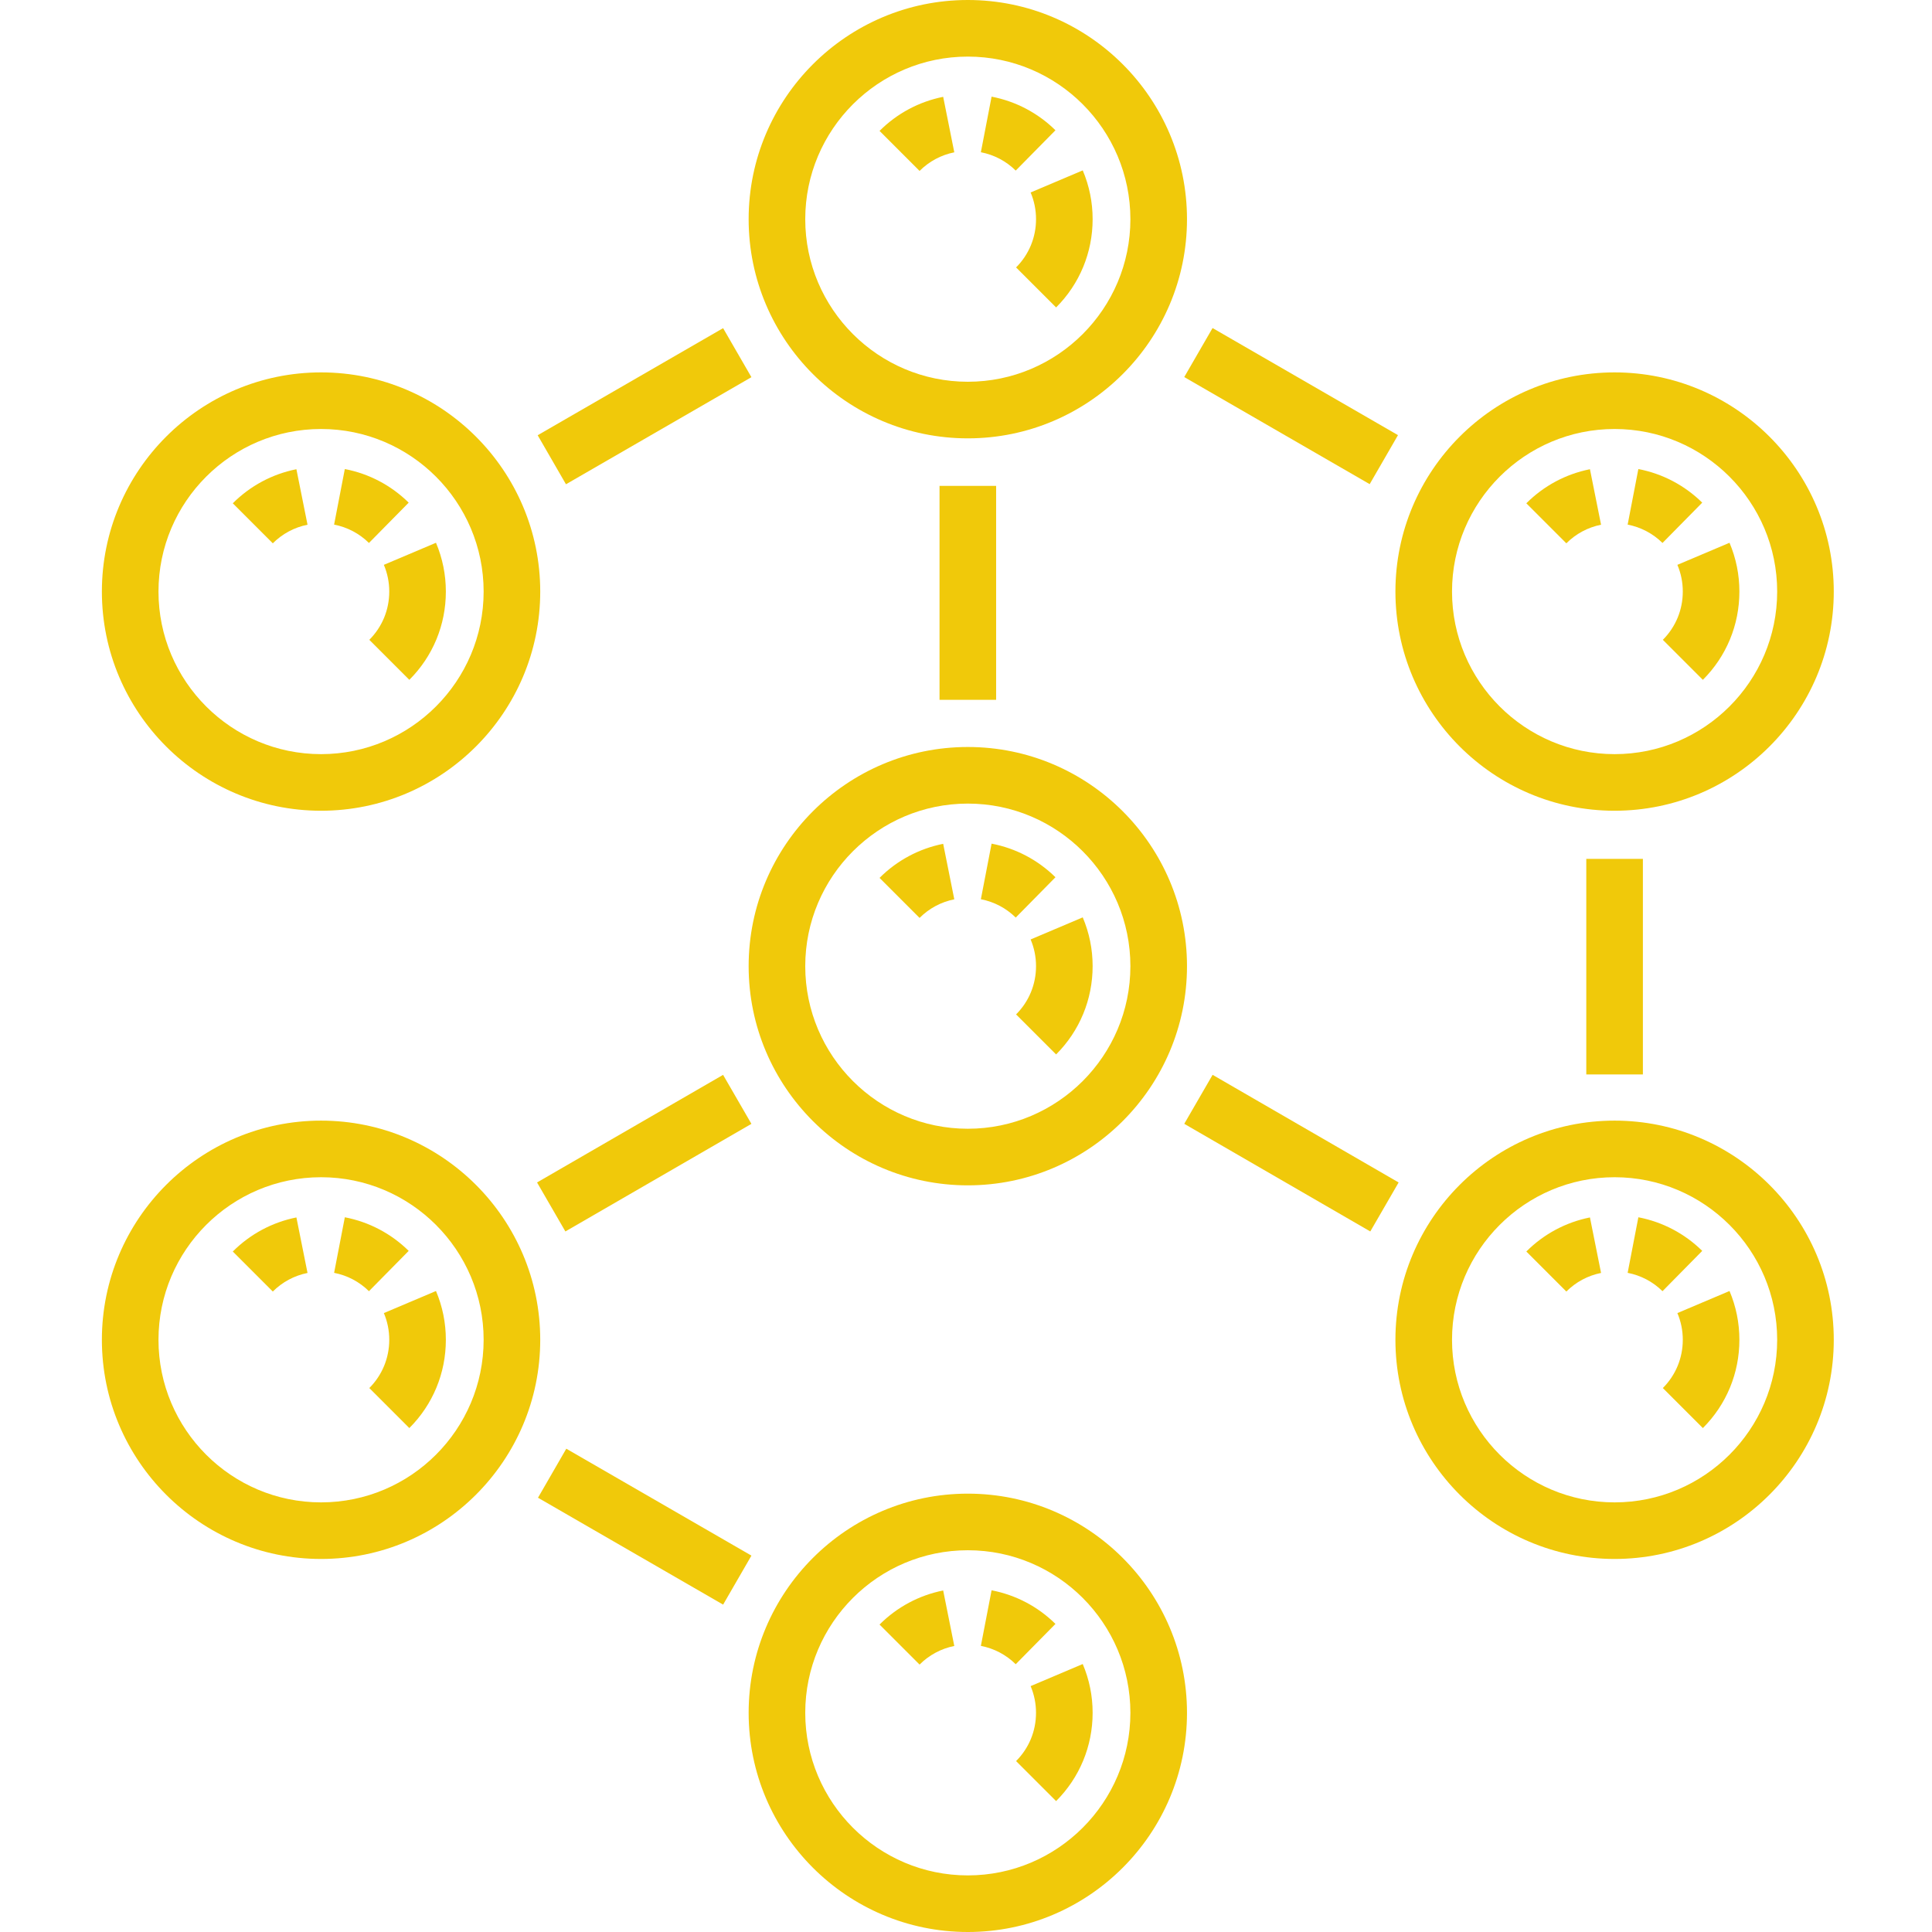
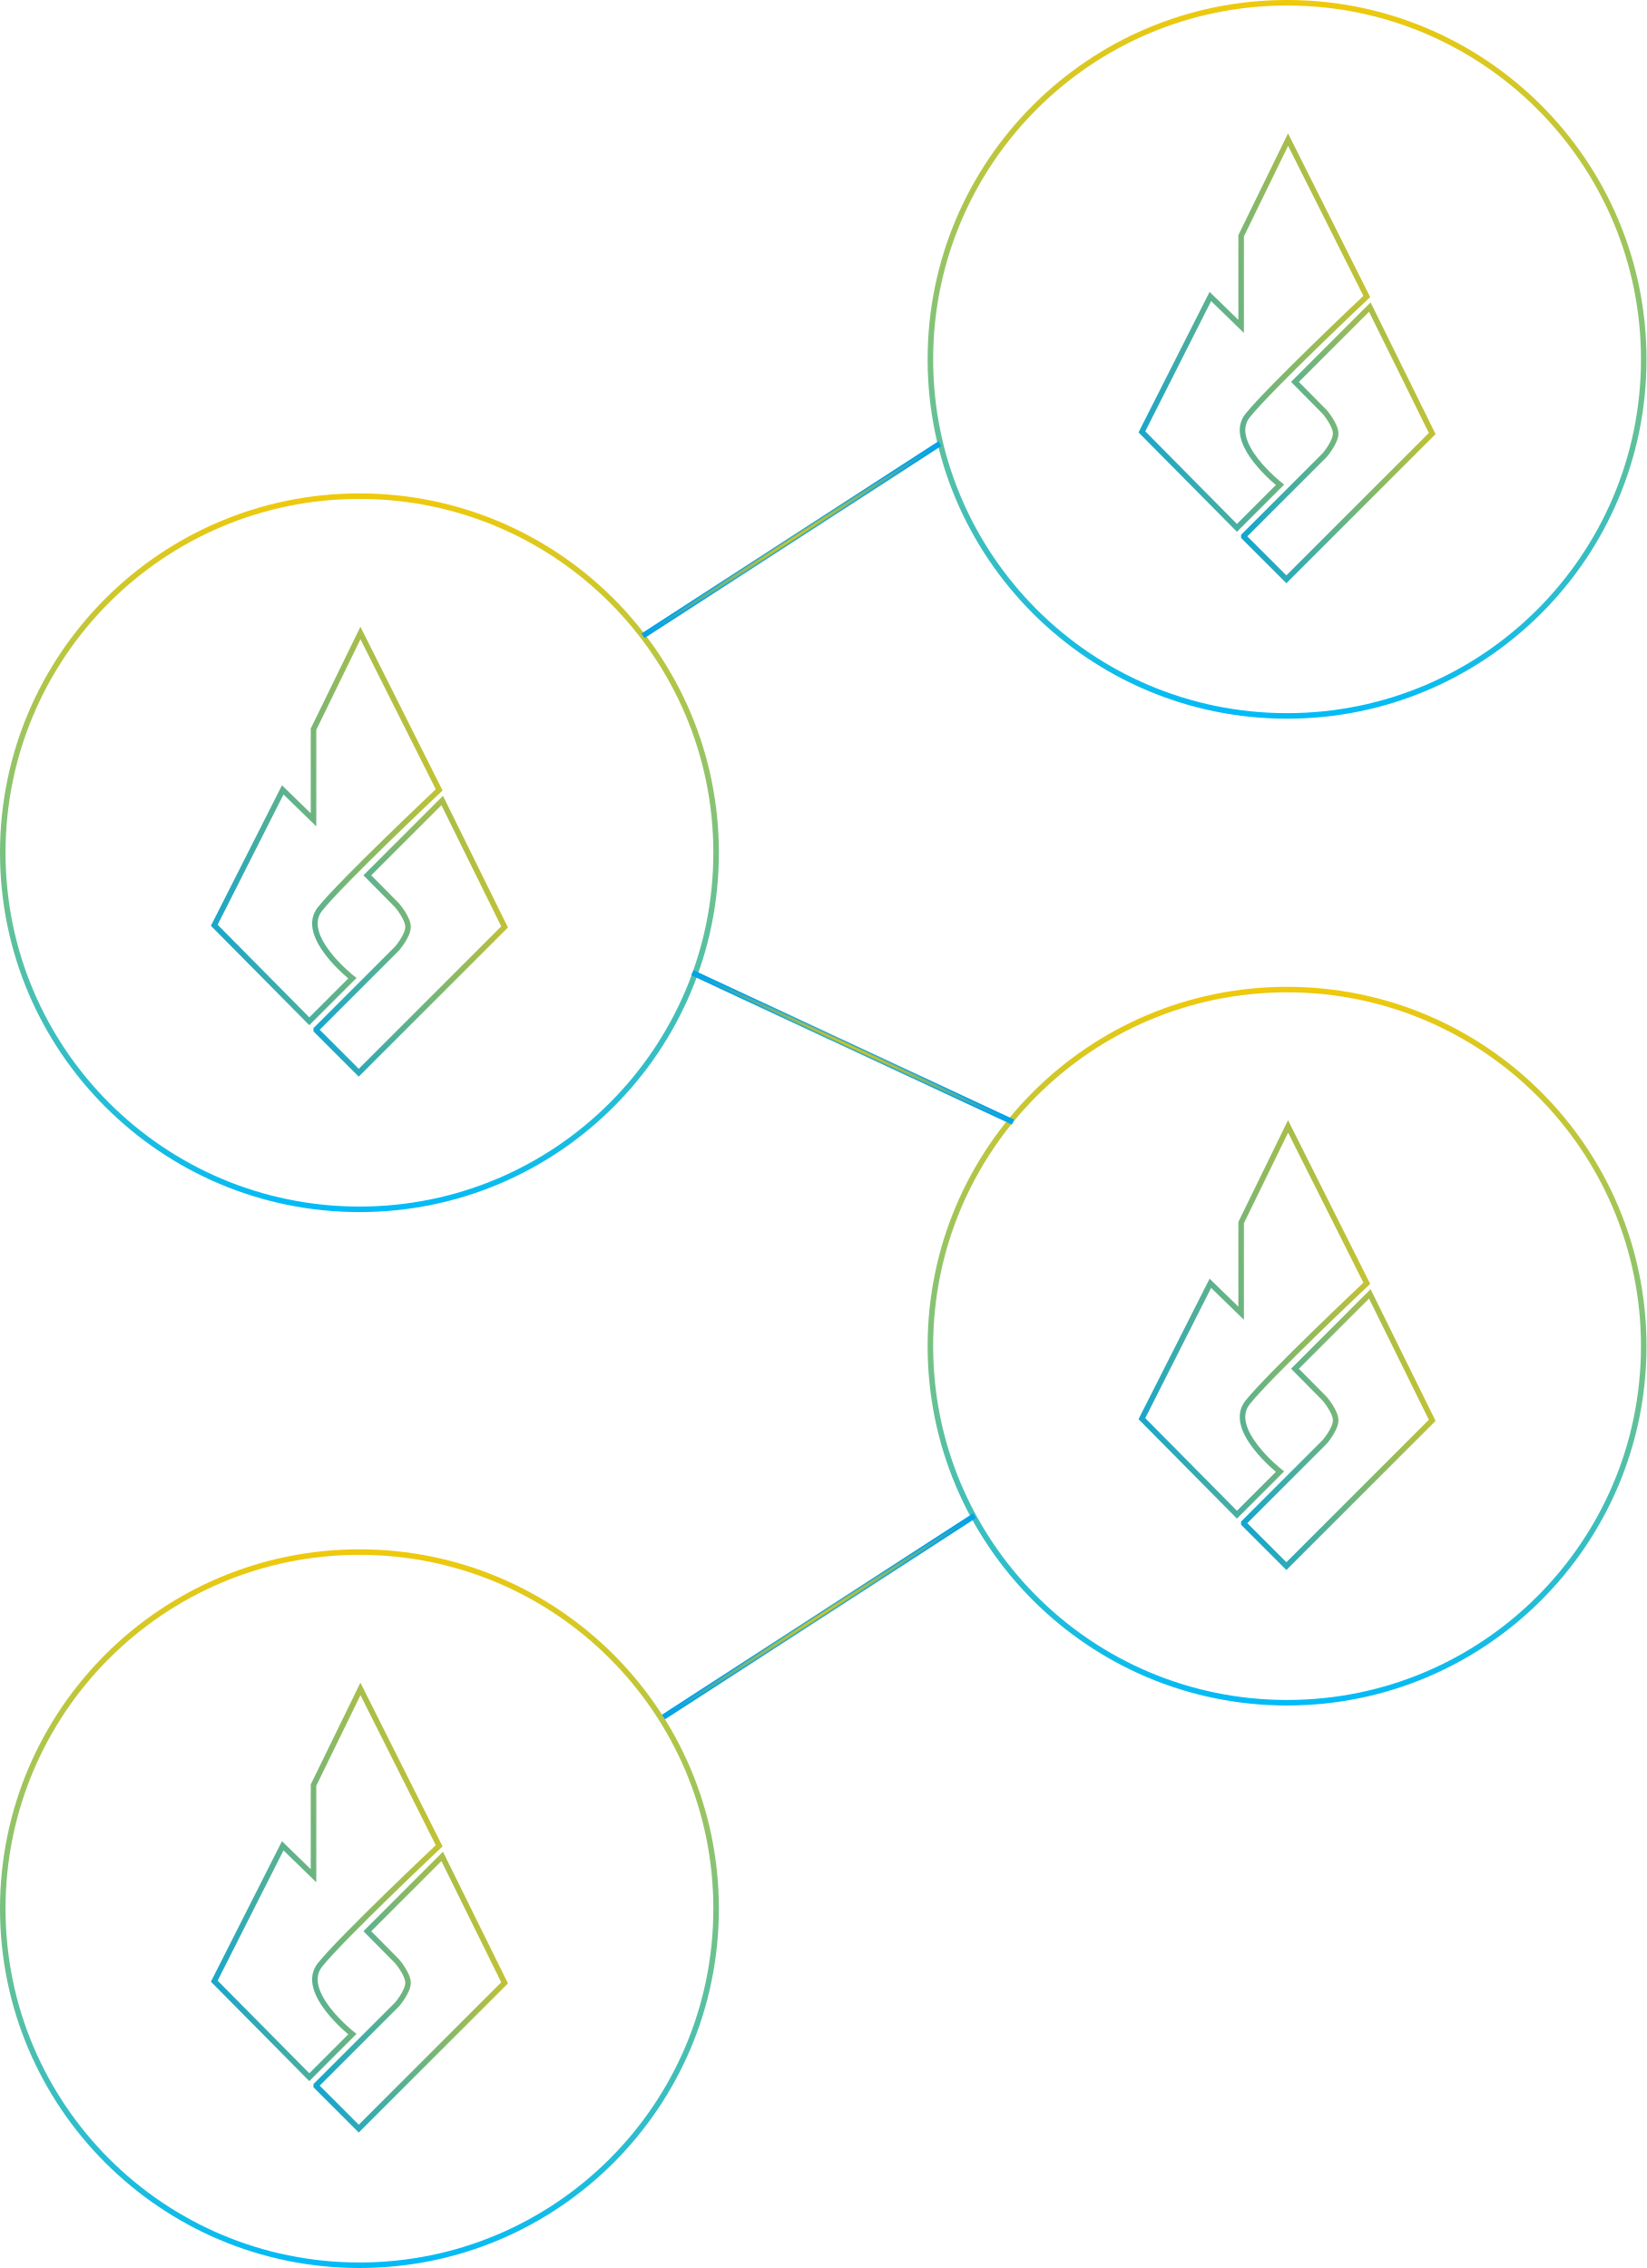
- <svg xmlns="http://www.w3.org/2000/svg" width="512" height="512" viewBox="0 0 512 512" fill="none">
-   <path d="M142.574 396.914L150.074 383.922L199.137 412.254L191.633 425.242L142.574 396.914Z" fill="#F0C90A" />
-   <path d="M142.488 115.344L191.629 86.965L199.133 99.957L149.988 128.336L142.488 115.344Z" fill="#F0C90A" />
-   <path d="M313.836 99.926L321.34 86.934L370.48 115.316L362.98 128.305L313.836 99.926Z" fill="#F0C90A" />
-   <path d="M420.383 227.609H435.383V284.738H420.383V227.609Z" fill="#F0C90A" />
-   <path d="M256.484 395.832C224.457 395.832 198.398 421.891 198.398 453.914C198.398 485.945 224.457 512 256.484 512C288.512 512 314.566 485.945 314.566 453.914C314.566 421.891 288.512 395.832 256.484 395.832V395.832ZM256.484 497C232.727 497 213.398 477.672 213.398 453.914C213.398 430.16 232.727 410.832 256.484 410.832C280.242 410.832 299.566 430.16 299.566 453.914C299.566 477.672 280.242 497 256.484 497V497Z" fill="#F0C90A" />
-   <path d="M256.484 116.168C288.512 116.168 314.566 90.109 314.566 58.086C314.566 26.055 288.512 0 256.484 0C224.457 0 198.398 26.055 198.398 58.086C198.398 90.109 224.457 116.168 256.484 116.168V116.168ZM256.484 15C280.242 15 299.566 34.328 299.566 58.086C299.566 81.84 280.242 101.168 256.484 101.168C232.727 101.168 213.398 81.84 213.398 58.086C213.398 34.328 232.727 15 256.484 15V15Z" fill="#F0C90A" />
-   <path d="M256.484 314.129C288.512 314.129 314.566 288.074 314.566 256.047C314.566 224.02 288.512 197.961 256.484 197.961C224.457 197.961 198.398 224.02 198.398 256.047C198.398 288.074 224.457 314.129 256.484 314.129V314.129ZM256.484 212.961C280.242 212.961 299.566 232.289 299.566 256.043C299.566 279.801 280.242 299.129 256.484 299.129C232.727 299.129 213.398 279.801 213.398 256.043C213.398 232.289 232.727 212.961 256.484 212.961V212.961Z" fill="#F0C90A" />
-   <path d="M427.883 214.855C459.91 214.855 485.969 188.801 485.969 156.77C485.969 124.742 459.91 98.688 427.883 98.688C395.855 98.688 369.801 124.742 369.801 156.77C369.801 188.801 395.855 214.855 427.883 214.855V214.855ZM427.883 113.688C451.641 113.688 470.969 133.016 470.969 156.77C470.969 180.527 451.641 199.855 427.883 199.855C404.129 199.855 384.801 180.527 384.801 156.77C384.801 133.016 404.129 113.688 427.883 113.688V113.688Z" fill="#F0C90A" />
-   <path d="M427.883 296.977C395.855 296.977 369.801 323.031 369.801 355.059C369.801 387.086 395.855 413.141 427.883 413.141C459.91 413.141 485.969 387.086 485.969 355.059C485.969 323.031 459.91 296.977 427.883 296.977V296.977ZM427.883 398.145C404.129 398.145 384.801 378.816 384.801 355.059C384.801 331.305 404.129 311.977 427.883 311.977C451.641 311.977 470.969 331.305 470.969 355.059C470.969 378.816 451.641 398.145 427.883 398.145V398.145Z" fill="#F0C90A" />
-   <path d="M85.086 214.855C117.109 214.855 143.168 188.801 143.168 156.77C143.168 124.742 117.109 98.688 85.086 98.688C53.055 98.688 27 124.742 27 156.77C27 188.801 53.055 214.855 85.086 214.855ZM85.086 113.688C108.84 113.688 128.168 133.016 128.168 156.77C128.168 180.527 108.84 199.855 85.086 199.855C61.328 199.855 42 180.527 42 156.77C42 133.016 61.328 113.688 85.086 113.688Z" fill="#F0C90A" />
-   <path d="M85.086 296.977C53.055 296.977 27 323.031 27 355.059C27 387.086 53.055 413.141 85.086 413.141C117.109 413.141 143.168 387.086 143.168 355.059C143.168 323.031 117.109 296.977 85.086 296.977V296.977ZM85.086 398.145C61.328 398.145 42 378.816 42 355.059C42 331.305 61.328 311.977 85.086 311.977C108.84 311.977 128.168 331.305 128.168 355.059C128.168 378.816 108.84 398.145 85.086 398.145V398.145Z" fill="#F0C90A" />
-   <path d="M248.984 128.762H263.984V185.461H248.984V128.762Z" fill="#F0C90A" />
-   <path d="M142.324 313.363L191.625 284.848L199.133 297.832L149.832 326.348L142.324 313.363Z" fill="#F0C90A" />
-   <path d="M313.84 297.824L321.352 284.84L370.652 313.363L363.141 326.348L313.84 297.824Z" fill="#F0C90A" />
-   <path d="M279.879 477.309L269.27 466.703C272.68 463.297 274.555 458.754 274.555 453.914C274.555 451.461 274.074 449.078 273.125 446.836L286.938 440.984C288.676 445.09 289.559 449.438 289.559 453.914C289.555 462.762 286.117 471.066 279.879 477.309V477.309ZM243.695 441.129L233.09 430.523C237.715 425.898 243.547 422.773 249.953 421.492L252.898 436.199C249.402 436.898 246.223 438.605 243.695 441.129V441.129ZM269.176 441.035C266.637 438.531 263.441 436.848 259.941 436.176L262.781 421.445C269.199 422.684 275.051 425.762 279.707 430.355L269.176 441.035Z" fill="#F0C90A" />
-   <path d="M279.879 81.477L269.273 70.871C272.68 67.465 274.559 62.922 274.559 58.086C274.559 55.629 274.074 53.246 273.125 51.004L286.938 45.152C288.676 49.258 289.559 53.609 289.559 58.086C289.555 66.93 286.117 75.234 279.879 81.477V81.477ZM243.695 45.297L233.09 34.691C237.715 30.066 243.547 26.941 249.953 25.66L252.898 40.367C249.402 41.066 246.223 42.77 243.695 45.297ZM269.18 45.203C266.637 42.699 263.441 41.016 259.941 40.344L262.781 25.613C269.195 26.848 275.051 29.93 279.707 34.52L269.18 45.203Z" fill="#F0C90A" />
-   <path d="M279.879 279.438L269.27 268.832C272.68 265.422 274.559 260.883 274.559 256.043C274.559 253.59 274.074 251.207 273.125 248.965L286.938 243.113C288.676 247.219 289.559 251.566 289.559 256.043C289.555 264.887 286.117 273.195 279.879 279.438V279.438ZM243.695 243.258L233.09 232.652C237.715 228.027 243.547 224.902 249.953 223.621L252.898 238.328C249.402 239.027 246.223 240.73 243.695 243.258ZM269.18 243.164C266.637 240.66 263.441 238.977 259.941 238.305L262.781 223.574C269.195 224.809 275.051 227.891 279.707 232.48L269.18 243.164Z" fill="#F0C90A" />
-   <path d="M451.277 180.164L440.672 169.559C444.078 166.152 445.957 161.609 445.957 156.77C445.957 154.316 445.477 151.934 444.523 149.688L458.34 143.84C460.074 147.945 460.957 152.297 460.957 156.77C460.957 165.617 457.52 173.926 451.277 180.164V180.164ZM415.098 143.984L404.492 133.379C409.117 128.754 414.949 125.629 421.352 124.348L424.297 139.055C420.805 139.754 417.621 141.457 415.098 143.984ZM440.578 143.891C438.035 141.387 434.844 139.703 431.344 139.027L434.18 124.301C440.598 125.535 446.449 128.617 451.109 133.207L440.578 143.891Z" fill="#F0C90A" />
-   <path d="M451.277 378.453L440.672 367.848C444.078 364.438 445.957 359.898 445.957 355.059C445.957 352.602 445.477 350.223 444.523 347.98L458.34 342.129C460.074 346.23 460.957 350.582 460.957 355.059C460.957 363.902 457.52 372.211 451.277 378.453V378.453ZM415.098 342.27L404.492 331.664C409.117 327.039 414.949 323.914 421.352 322.633L424.297 337.344C420.805 338.043 417.621 339.746 415.098 342.27ZM440.578 342.18C438.035 339.672 434.844 337.992 431.344 337.316L434.184 322.59C440.598 323.824 446.453 326.906 451.109 331.496L440.578 342.18Z" fill="#F0C90A" />
-   <path d="M108.477 180.164L97.871 169.559C101.281 166.152 103.156 161.609 103.156 156.77C103.156 154.316 102.676 151.934 101.727 149.688L115.539 143.84C117.277 147.945 118.156 152.297 118.156 156.77C118.156 165.617 114.719 173.926 108.477 180.164ZM72.297 143.984L61.691 133.379C66.316 128.754 72.148 125.629 78.551 124.348L81.496 139.055C78.004 139.754 74.82 141.457 72.297 143.984ZM97.777 143.891C95.234 141.387 92.039 139.703 88.539 139.027L91.379 124.301C97.797 125.535 103.648 128.617 108.309 133.207L97.777 143.891Z" fill="#F0C90A" />
-   <path d="M108.477 378.453L97.871 367.848C101.277 364.438 103.156 359.898 103.156 355.059C103.156 352.602 102.676 350.223 101.727 347.98L115.539 342.129C117.277 346.23 118.156 350.582 118.156 355.059C118.156 363.902 114.719 372.211 108.477 378.453ZM72.297 342.27L61.691 331.664C66.316 327.039 72.148 323.914 78.551 322.633L81.496 337.344C78.004 338.043 74.82 339.746 72.297 342.27ZM97.777 342.18C95.234 339.672 92.043 337.992 88.543 337.316L91.383 322.59C97.797 323.824 103.652 326.906 108.309 331.496L97.777 342.18Z" fill="#F0C90A" />
+ <svg xmlns="http://www.w3.org/2000/svg" width="1191" height="1641" viewBox="0 0 1191 1641" fill="none">
+   <path d="M204.519 571.517L155 669.46L223.743 738.933L254.89 707.786C254.89 707.786 215.956 677.247 231.408 657.78C246.86 638.313 317.671 571.517 317.671 571.517L260.73 458L226.784 527.594V593.174L204.519 571.517Z" stroke="url(#paint0_linear)" stroke-width="4" />
+   <path d="M259.513 776.163L228.731 745.381V744.773L287.254 686.25C287.254 686.25 295.162 677.003 295.162 670.676C295.162 664.35 287.254 655.103 287.254 655.103L265.718 633.324L319.861 579.182L365 670.676L259.513 776.163Z" stroke="url(#paint1_linear)" stroke-width="4" />
+   <circle cx="260" cy="617" r="258" stroke="url(#paint2_linear)" stroke-width="4" />
+   <path d="M875.519 928.517L826 1026.46L894.743 1095.93L925.89 1064.79C925.89 1064.79 886.956 1034.25 902.408 1014.78C917.86 995.313 988.671 928.517 988.671 928.517L931.73 815L897.784 884.594V950.174L875.519 928.517Z" stroke="url(#paint3_linear)" stroke-width="4" />
+   <path d="M930.513 1133.16L899.731 1102.38V1101.77L958.254 1043.25C958.254 1043.25 966.162 1034 966.162 1027.68C966.162 1021.35 958.254 1012.1 958.254 1012.1L936.718 990.324L990.861 936.182L1036 1027.68L930.513 1133.16Z" stroke="url(#paint4_linear)" stroke-width="4" />
+   <circle cx="931" cy="974" r="258" stroke="url(#paint5_linear)" stroke-width="4" />
+   <path d="M204.519 1335.52L155 1433.46L223.743 1502.93L254.89 1471.79C254.89 1471.79 215.956 1441.25 231.408 1421.78C246.86 1402.31 317.671 1335.52 317.671 1335.52L260.73 1222L226.784 1291.59V1357.17L204.519 1335.52Z" stroke="url(#paint6_linear)" stroke-width="4" />
+   <path d="M259.513 1540.16L228.731 1509.38V1508.77L287.254 1450.25C287.254 1450.25 295.162 1441 295.162 1434.68C295.162 1428.35 287.254 1419.1 287.254 1419.1L265.718 1397.32L319.861 1343.18L365 1434.68L259.513 1540.16Z" stroke="url(#paint7_linear)" stroke-width="4" />
+   <circle cx="260" cy="1381" r="258" stroke="url(#paint8_linear)" stroke-width="4" />
+   <path d="M875.519 214.517L826 312.46L894.743 381.933L925.89 350.786C925.89 350.786 886.956 320.247 902.408 300.78C917.86 281.313 988.671 214.517 988.671 214.517L931.73 101L897.784 170.594V236.174L875.519 214.517Z" stroke="url(#paint9_linear)" stroke-width="4" />
+   <path d="M930.513 419.163L899.731 388.381V387.773L958.254 329.25C958.254 329.25 966.162 320.003 966.162 313.676C966.162 307.35 958.254 298.103 958.254 298.103L936.718 276.324L990.861 222.182L1036 313.676L930.513 419.163Z" stroke="url(#paint10_linear)" stroke-width="4" />
+   <circle cx="931" cy="260" r="258" stroke="url(#paint11_linear)" stroke-width="4" />
+   <rect x="464" y="458.351" width="255.889" height="4" transform="rotate(-32.9226 464 458.351)" fill="url(#paint12_radial)" />
+   <rect x="478.795" y="1240.68" width="268.046" height="4" transform="rotate(-32.9226 478.795 1240.68)" fill="url(#paint13_radial)" />
+   <rect x="501.689" y="702" width="255.889" height="4" transform="rotate(24.9802 501.689 702)" fill="url(#paint14_radial)" />
+   <defs>
+     <linearGradient id="paint0_linear" x1="365.62" y1="560.343" x2="70.631" y2="632.405" gradientUnits="userSpaceOnUse">
+       <stop stop-color="#F0C90A" />
+       <stop offset="0.849" stop-color="#00A3E0" />
+     </linearGradient>
+     <linearGradient id="paint1_linear" x1="405.167" y1="650.941" x2="163.863" y2="721.367" gradientUnits="userSpaceOnUse">
+       <stop stop-color="#F0C90A" />
+       <stop offset="0.849" stop-color="#00A3E0" />
+     </linearGradient>
+     <linearGradient id="paint2_linear" x1="260" y1="357" x2="260" y2="877" gradientUnits="userSpaceOnUse">
+       <stop stop-color="#F0C90A" />
+       <stop offset="1" stop-color="#00BBF9" />
+     </linearGradient>
+     <linearGradient id="paint3_linear" x1="1036.62" y1="917.343" x2="741.631" y2="989.405" gradientUnits="userSpaceOnUse">
+       <stop stop-color="#F0C90A" />
+       <stop offset="0.849" stop-color="#00A3E0" />
+     </linearGradient>
+     <linearGradient id="paint4_linear" x1="1076.17" y1="1007.94" x2="834.863" y2="1078.37" gradientUnits="userSpaceOnUse">
+       <stop stop-color="#F0C90A" />
+       <stop offset="0.849" stop-color="#00A3E0" />
+     </linearGradient>
+     <linearGradient id="paint5_linear" x1="931" y1="714" x2="931" y2="1234" gradientUnits="userSpaceOnUse">
+       <stop stop-color="#F0C90A" />
+       <stop offset="1" stop-color="#00BBF9" />
+     </linearGradient>
+     <linearGradient id="paint6_linear" x1="365.62" y1="1324.34" x2="70.631" y2="1396.41" gradientUnits="userSpaceOnUse">
+       <stop stop-color="#F0C90A" />
+       <stop offset="0.849" stop-color="#00A3E0" />
+     </linearGradient>
+     <linearGradient id="paint7_linear" x1="405.167" y1="1414.94" x2="163.863" y2="1485.37" gradientUnits="userSpaceOnUse">
+       <stop stop-color="#F0C90A" />
+       <stop offset="0.849" stop-color="#00A3E0" />
+     </linearGradient>
+     <linearGradient id="paint8_linear" x1="260" y1="1121" x2="260" y2="1641" gradientUnits="userSpaceOnUse">
+       <stop stop-color="#F0C90A" />
+       <stop offset="1" stop-color="#00BBF9" />
+     </linearGradient>
+     <linearGradient id="paint9_linear" x1="1036.62" y1="203.343" x2="741.631" y2="275.405" gradientUnits="userSpaceOnUse">
+       <stop stop-color="#F0C90A" />
+       <stop offset="0.849" stop-color="#00A3E0" />
+     </linearGradient>
+     <linearGradient id="paint10_linear" x1="1076.17" y1="293.941" x2="834.863" y2="364.367" gradientUnits="userSpaceOnUse">
+       <stop stop-color="#F0C90A" />
+       <stop offset="0.849" stop-color="#00A3E0" />
+     </linearGradient>
+     <linearGradient id="paint11_linear" x1="931" y1="0" x2="931" y2="520" gradientUnits="userSpaceOnUse">
+       <stop stop-color="#F0C90A" />
+       <stop offset="1" stop-color="#00BBF9" />
+     </linearGradient>
+     <radialGradient id="paint12_radial" cx="0" cy="0" r="1" gradientUnits="userSpaceOnUse" gradientTransform="translate(591.945 460.351) rotate(90) scale(2 127.945)">
+       <stop stop-color="#F0C90A" />
+       <stop offset="1" stop-color="#03A2E9" />
+     </radialGradient>
+     <radialGradient id="paint13_radial" cx="0" cy="0" r="1" gradientUnits="userSpaceOnUse" gradientTransform="translate(612.818 1242.68) rotate(90) scale(2 134.023)">
+       <stop stop-color="#F0C90A" />
+       <stop offset="1" stop-color="#03A2E9" />
+     </radialGradient>
+     <radialGradient id="paint14_radial" cx="0" cy="0" r="1" gradientUnits="userSpaceOnUse" gradientTransform="translate(629.634 704) rotate(90) scale(2 127.945)">
+       <stop stop-color="#F0C90A" />
+       <stop offset="1" stop-color="#03A2E9" />
+     </radialGradient>
+   </defs>
</svg>
